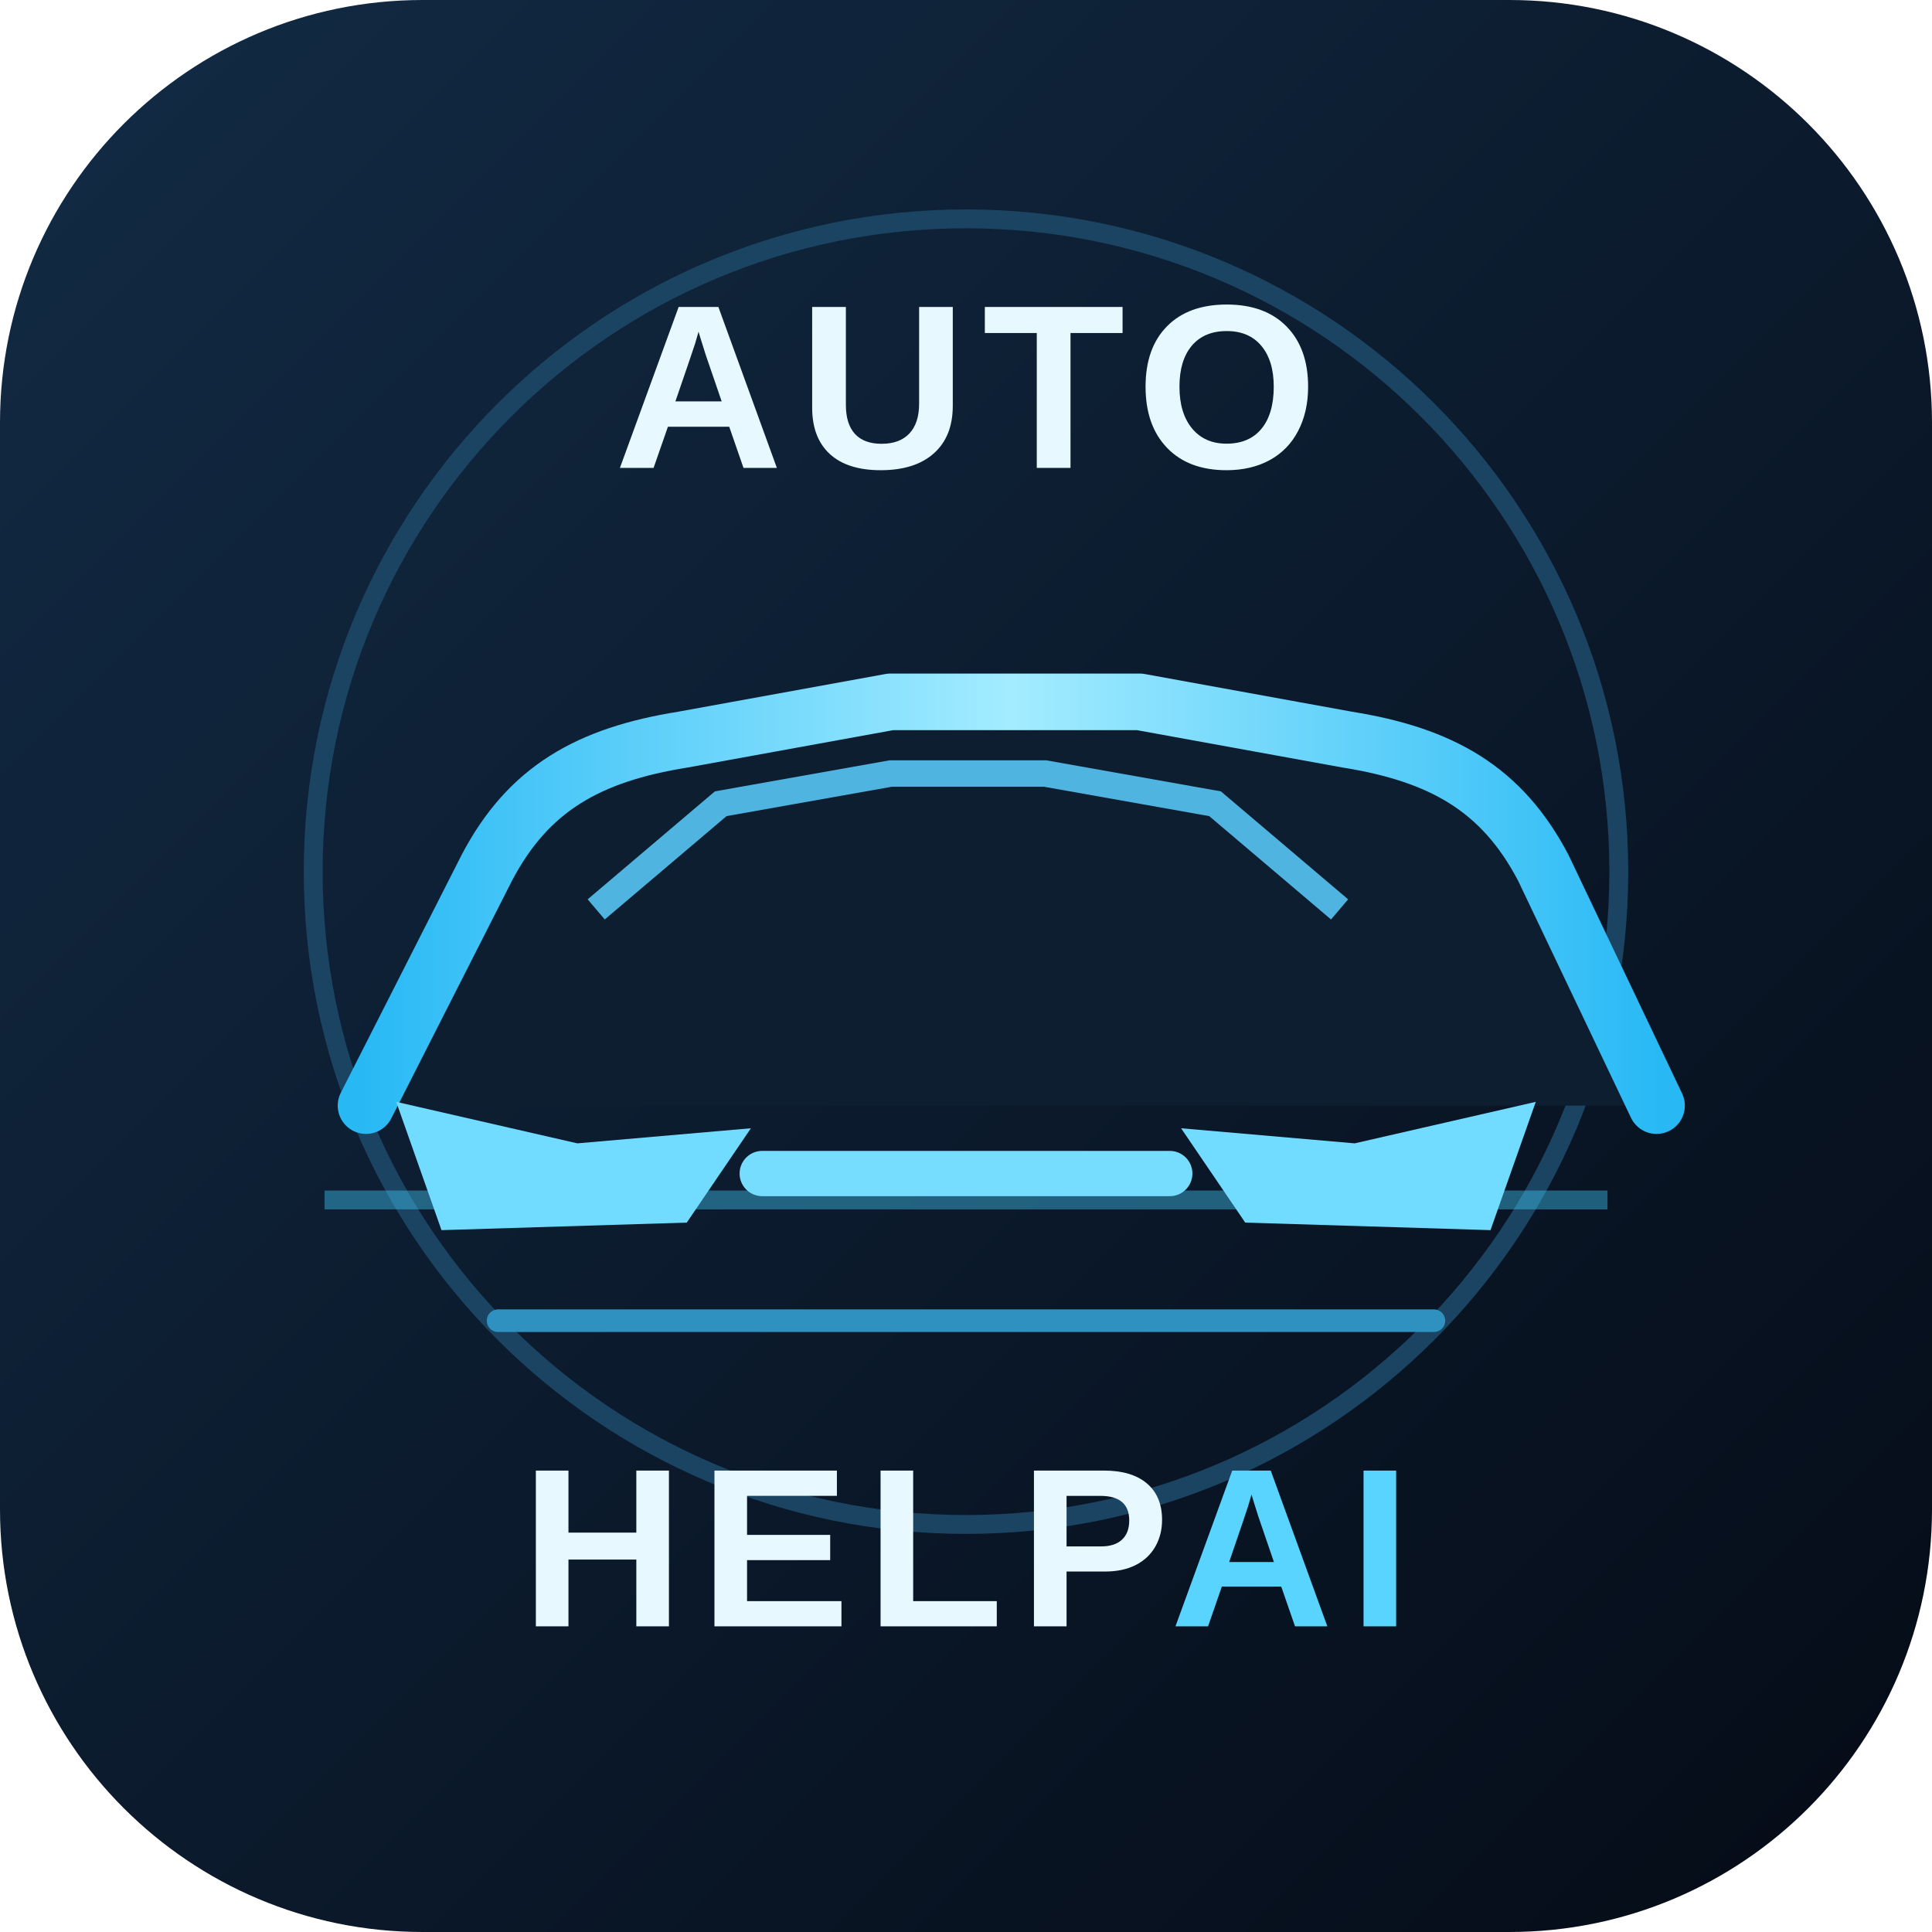
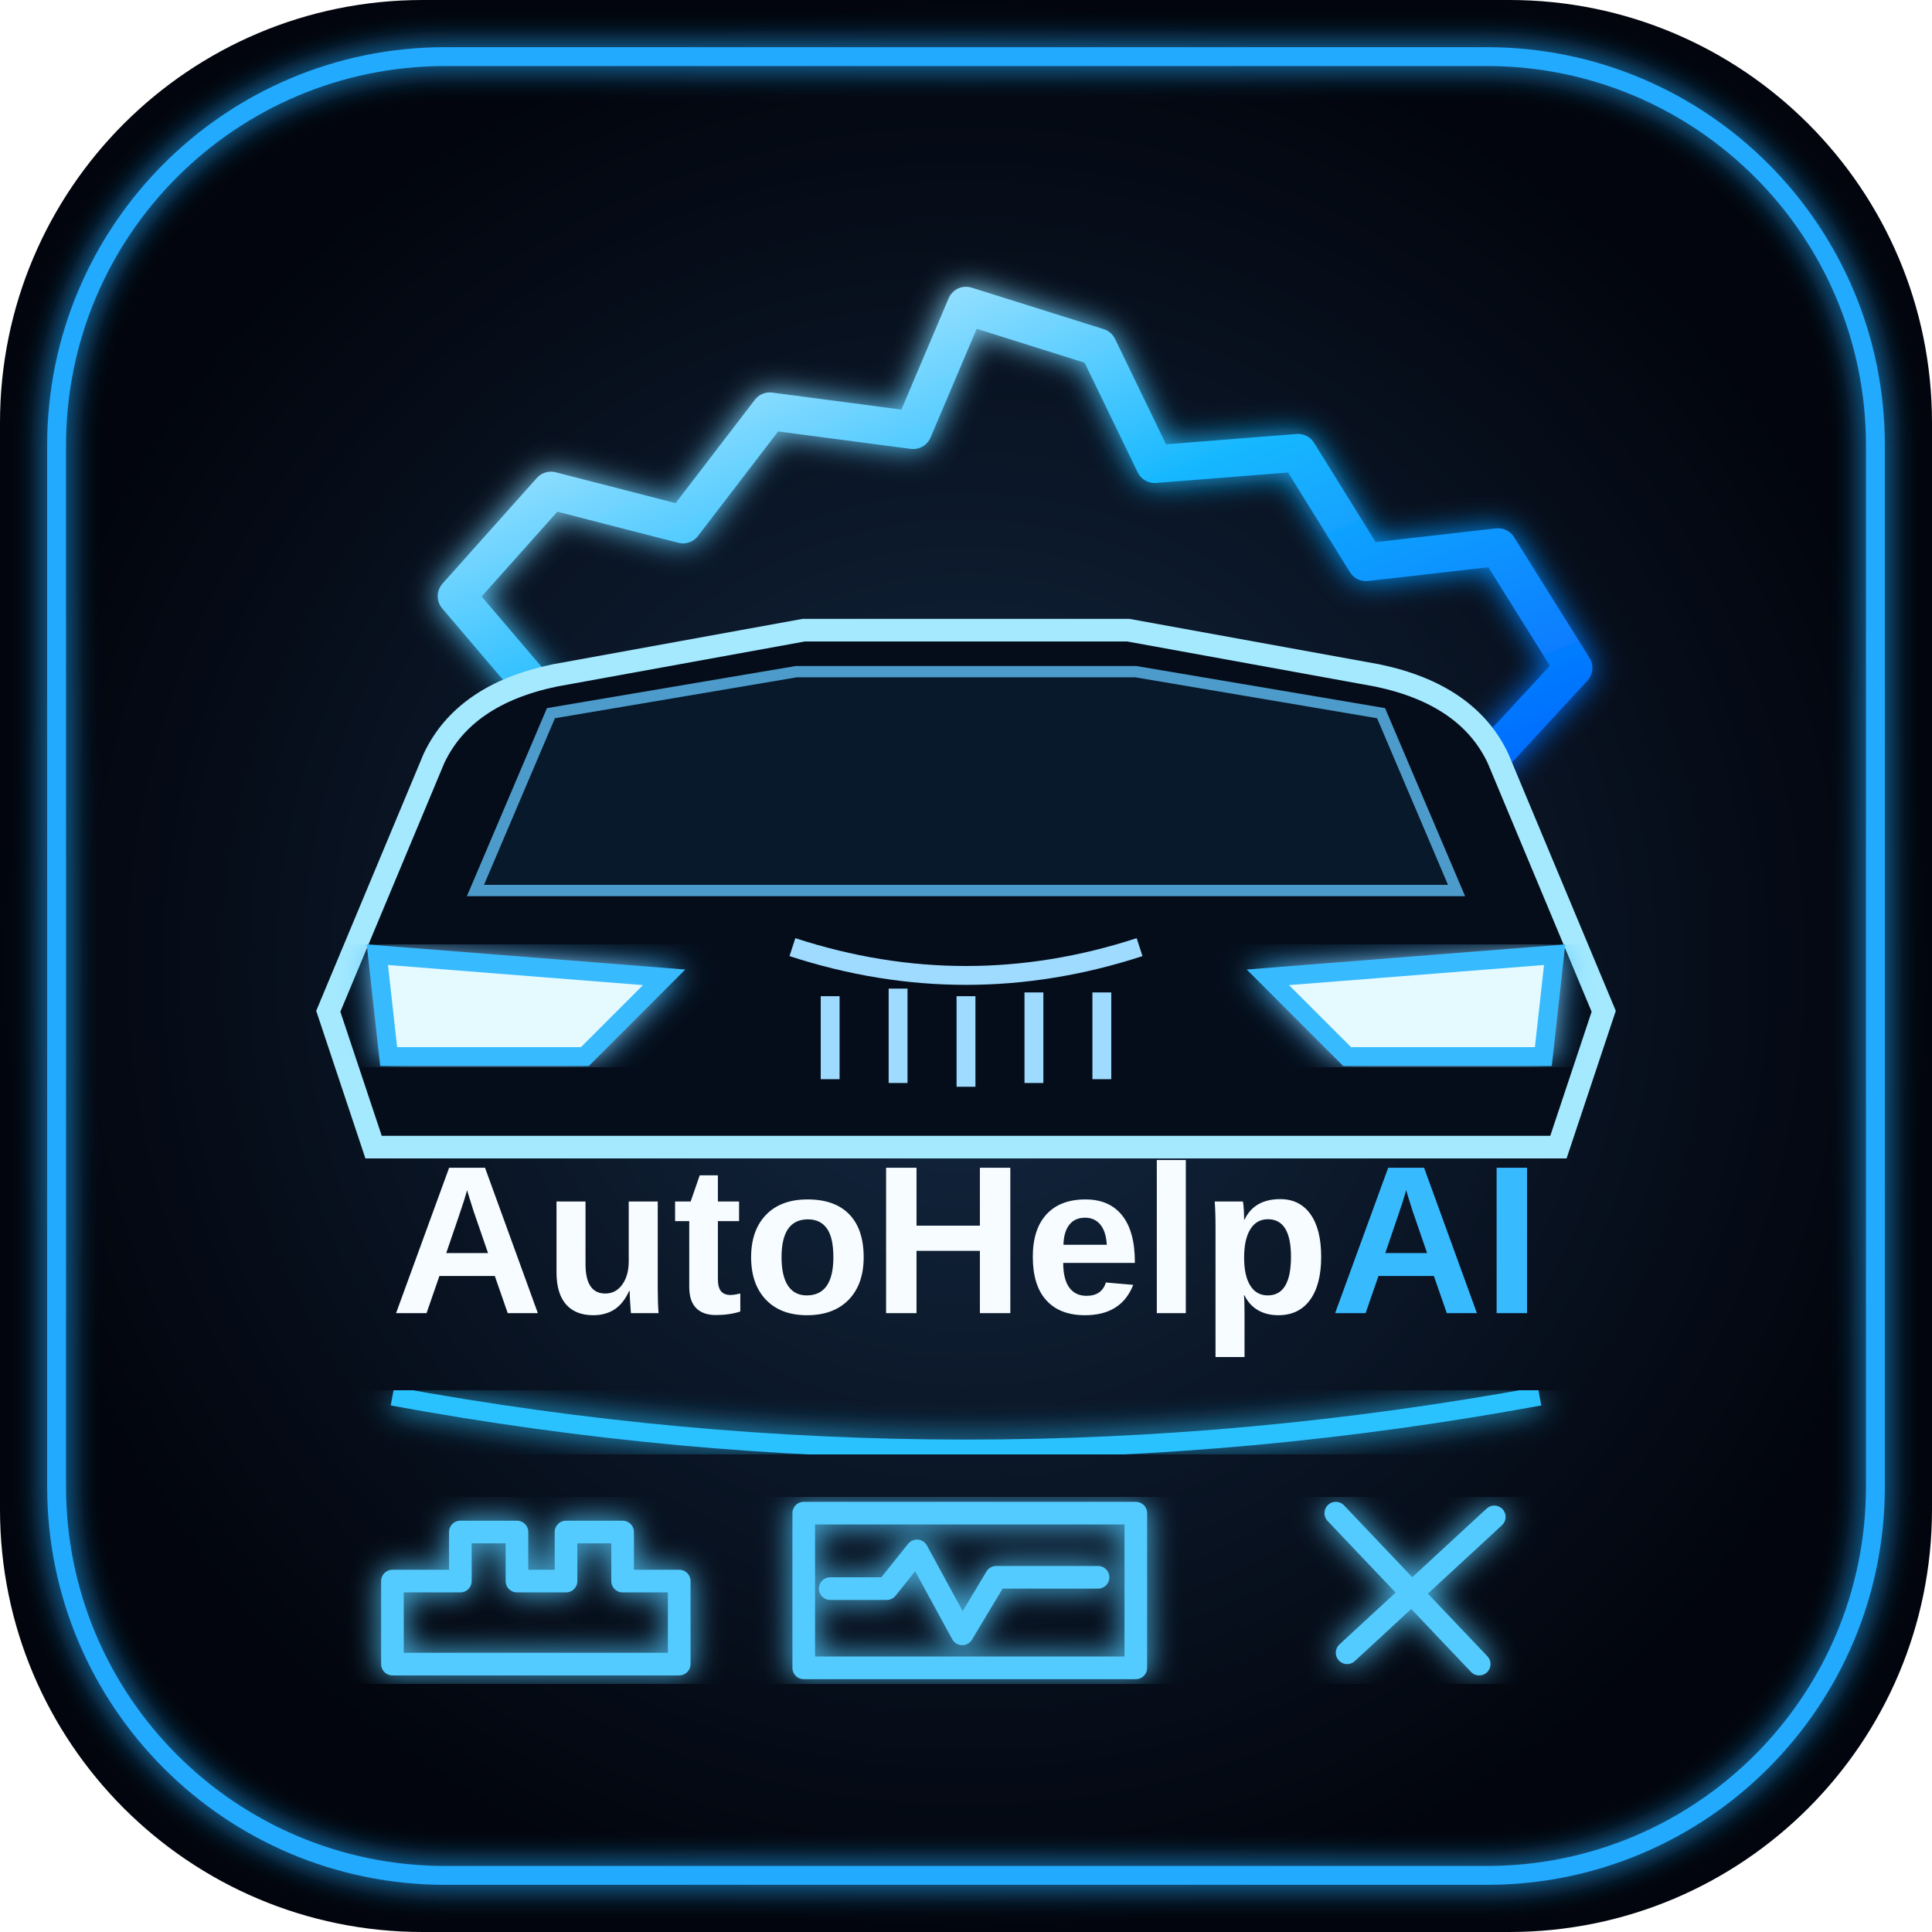
<svg xmlns="http://www.w3.org/2000/svg" viewBox="0 0 512 512">
  <defs>
-     <linearGradient id="bg" x2="1" y2="1">
-       <stop stop-color="#122b45" />
-       <stop offset="1" stop-color="#050b16" />
+     <radialGradient id="bg">
+       <stop stop-color="#142943" />
+       <stop offset="1" stop-color="#02050d" />
+     </radialGradient>
+     <linearGradient id="blue" x2="1" y2="1">
+       <stop stop-color="#e7faff" />
+       <stop offset=".5" stop-color="#18b8ff" />
+       <stop offset="1" stop-color="#0067ff" />
    </linearGradient>
-     <linearGradient id="neon" x2="1" y2="0">
-       <stop stop-color="#28b9f5" />
-       <stop offset=".5" stop-color="#a3ecff" />
-       <stop offset="1" stop-color="#28b9f5" />
-     </linearGradient>
+     <filter id="glow">
+       <feGaussianBlur stdDeviation="4" result="b" />
+       <feMerge>
+         <feMergeNode in="b" />
+         <feMergeNode in="SourceGraphic" />
+       </feMerge>
+     </filter>
  </defs>
  <rect width="512" height="512" rx="112" fill="url(#bg)" />
-   <circle cx="256" cy="231" r="173" fill="none" stroke="#1b4462" stroke-width="5" />
-   <path d="M86 318h340" stroke="#43cfff" stroke-width="5" opacity=".4" />
-   <path d="M97 293l32-63c11-21 27-30 52-34l55-10h66l55 10c25 4 41 13 52 34l30 63" fill="#0d1e31" stroke="url(#neon)" stroke-width="15" stroke-linecap="round" stroke-linejoin="round" />
-   <path d="M158 241l33-28 45-8h41l45 8 33 28" fill="none" stroke="#5acfff" stroke-width="7" opacity=".85" />
-   <path d="M105 292l48 11 46-4-17 25-65 2zM407 292l-48 11-46-4 17 25 65 2z" fill="#71dcff" />
-   <path d="M202 311h108" stroke="#77ddff" stroke-width="12" stroke-linecap="round" />
-   <path d="M132 350h248" stroke="#2e91bf" stroke-width="6" stroke-linecap="round" />
-   <text x="256" y="124" text-anchor="middle" font-family="Arial,sans-serif" font-weight="900" font-size="62" letter-spacing="4" fill="#e7f8ff">AUTO</text>
-   <text x="256" y="431" text-anchor="middle" font-family="Arial,sans-serif" font-weight="900" font-size="60" letter-spacing="4" fill="#e8f8ff">HELP<tspan fill="#58d4ff"> AI</tspan>
+   <rect x="15" y="15" width="482" height="482" rx="103" fill="none" stroke="#23aaff" stroke-width="5" filter="url(#glow)" />
+   <path d="M144 185l-23-27 25-28 35 9 23-30 38 5 14-33 35 11 15 31 38-3 18 29 35-4 20 32-24 26" fill="none" stroke="url(#blue)" stroke-width="10" stroke-linejoin="round" filter="url(#glow)" />
+   <path d="M87 268l28-67q8-17 32-22l66-12h86l66 12q24 5 32 22l28 67-12 36H99z" fill="#050d1a" stroke="#a5e9ff" stroke-width="6" />
+   <path d="M146 189l65-11h90l65 11 20 47H126z" fill="#07192b" stroke="#4c9bca" stroke-width="3" />
+   <path d="M100 253l76 6-21 21h-52zm312 0l-76 6 21 21h52z" fill="#e5faff" stroke="#39baff" stroke-width="5" filter="url(#glow)" />
+   <path d="M210 251q46 15 92 0M220 264v22m18-24v25m18-23v24m18-25v24m18-24v23" stroke="#9edbff" stroke-width="5" fill="none" />
+   <text x="256" y="348" font-family="Arial,sans-serif" font-weight="900" font-size="56" text-anchor="middle" fill="#f6fcff">AutoHelp<tspan fill="#38baff">AI</tspan>
  </text>
+   <path d="M104 370q152 28 304 0" fill="none" stroke="#29c1ff" stroke-width="5" filter="url(#glow)" />
+   <g fill="none" stroke="#53cbff" stroke-width="6" stroke-linejoin="round" stroke-linecap="round" filter="url(#glow)">
+     <path d="M104 419h18v-13h15v13h13v-13h15v13h15v22h-76z" />
+     <path d="M213 442h88v-41h-88zM220 421h15l8-10 12 22 9-15h27" />
+     <path d="M354 401l38 40m-35-3l39-36" />
+   </g>
</svg>
